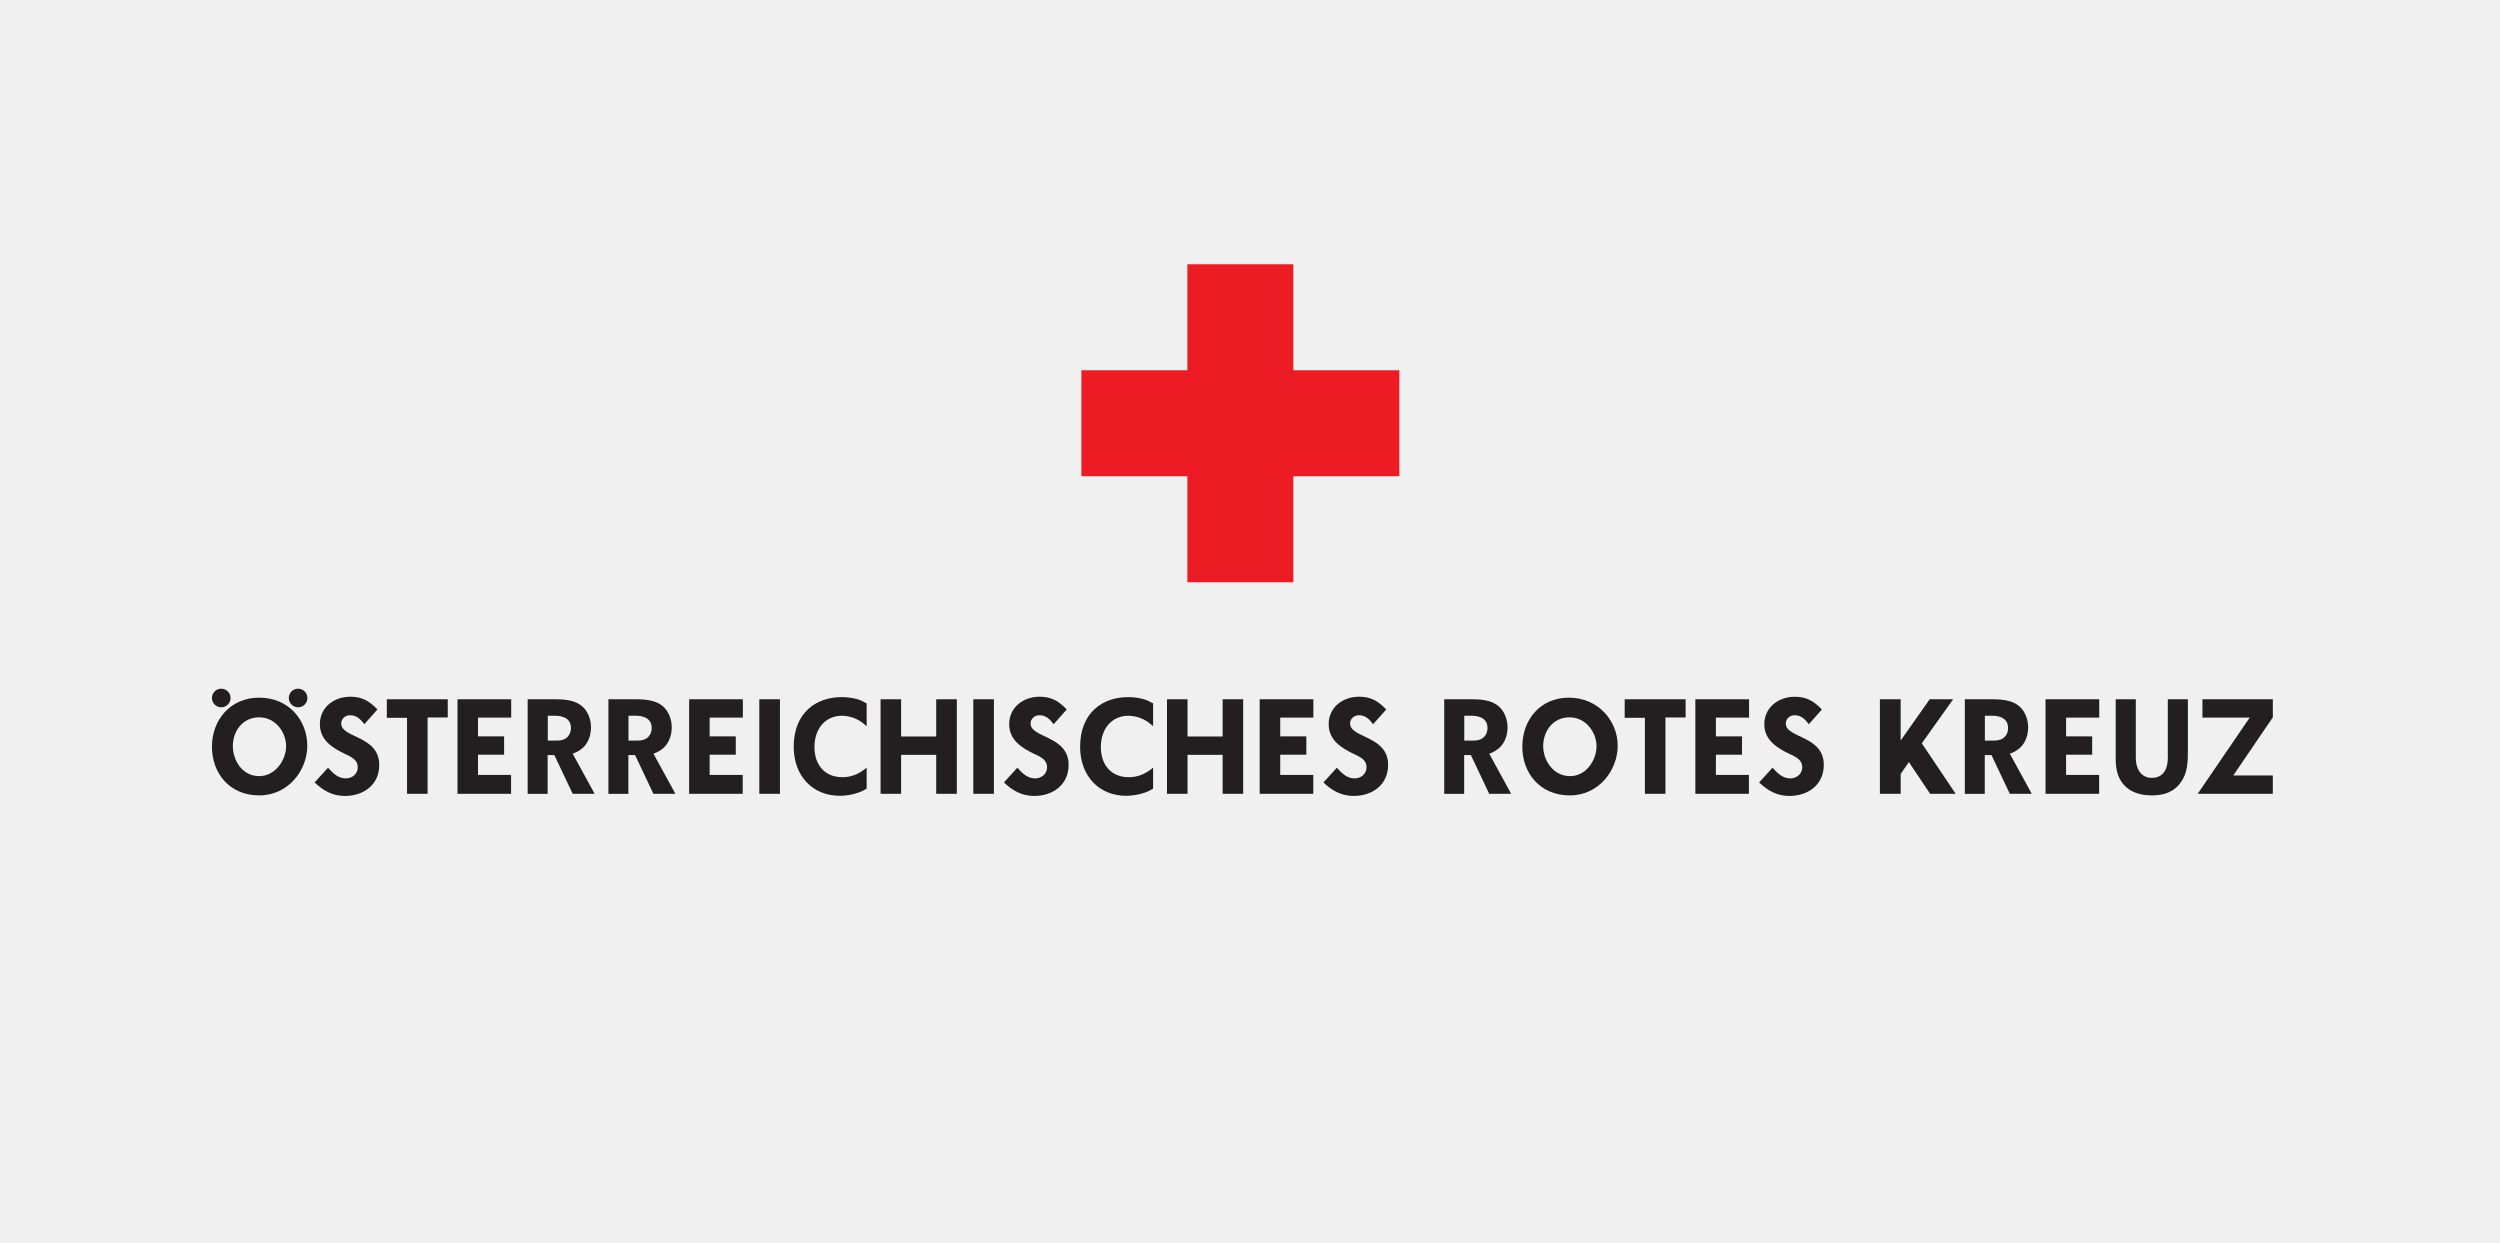
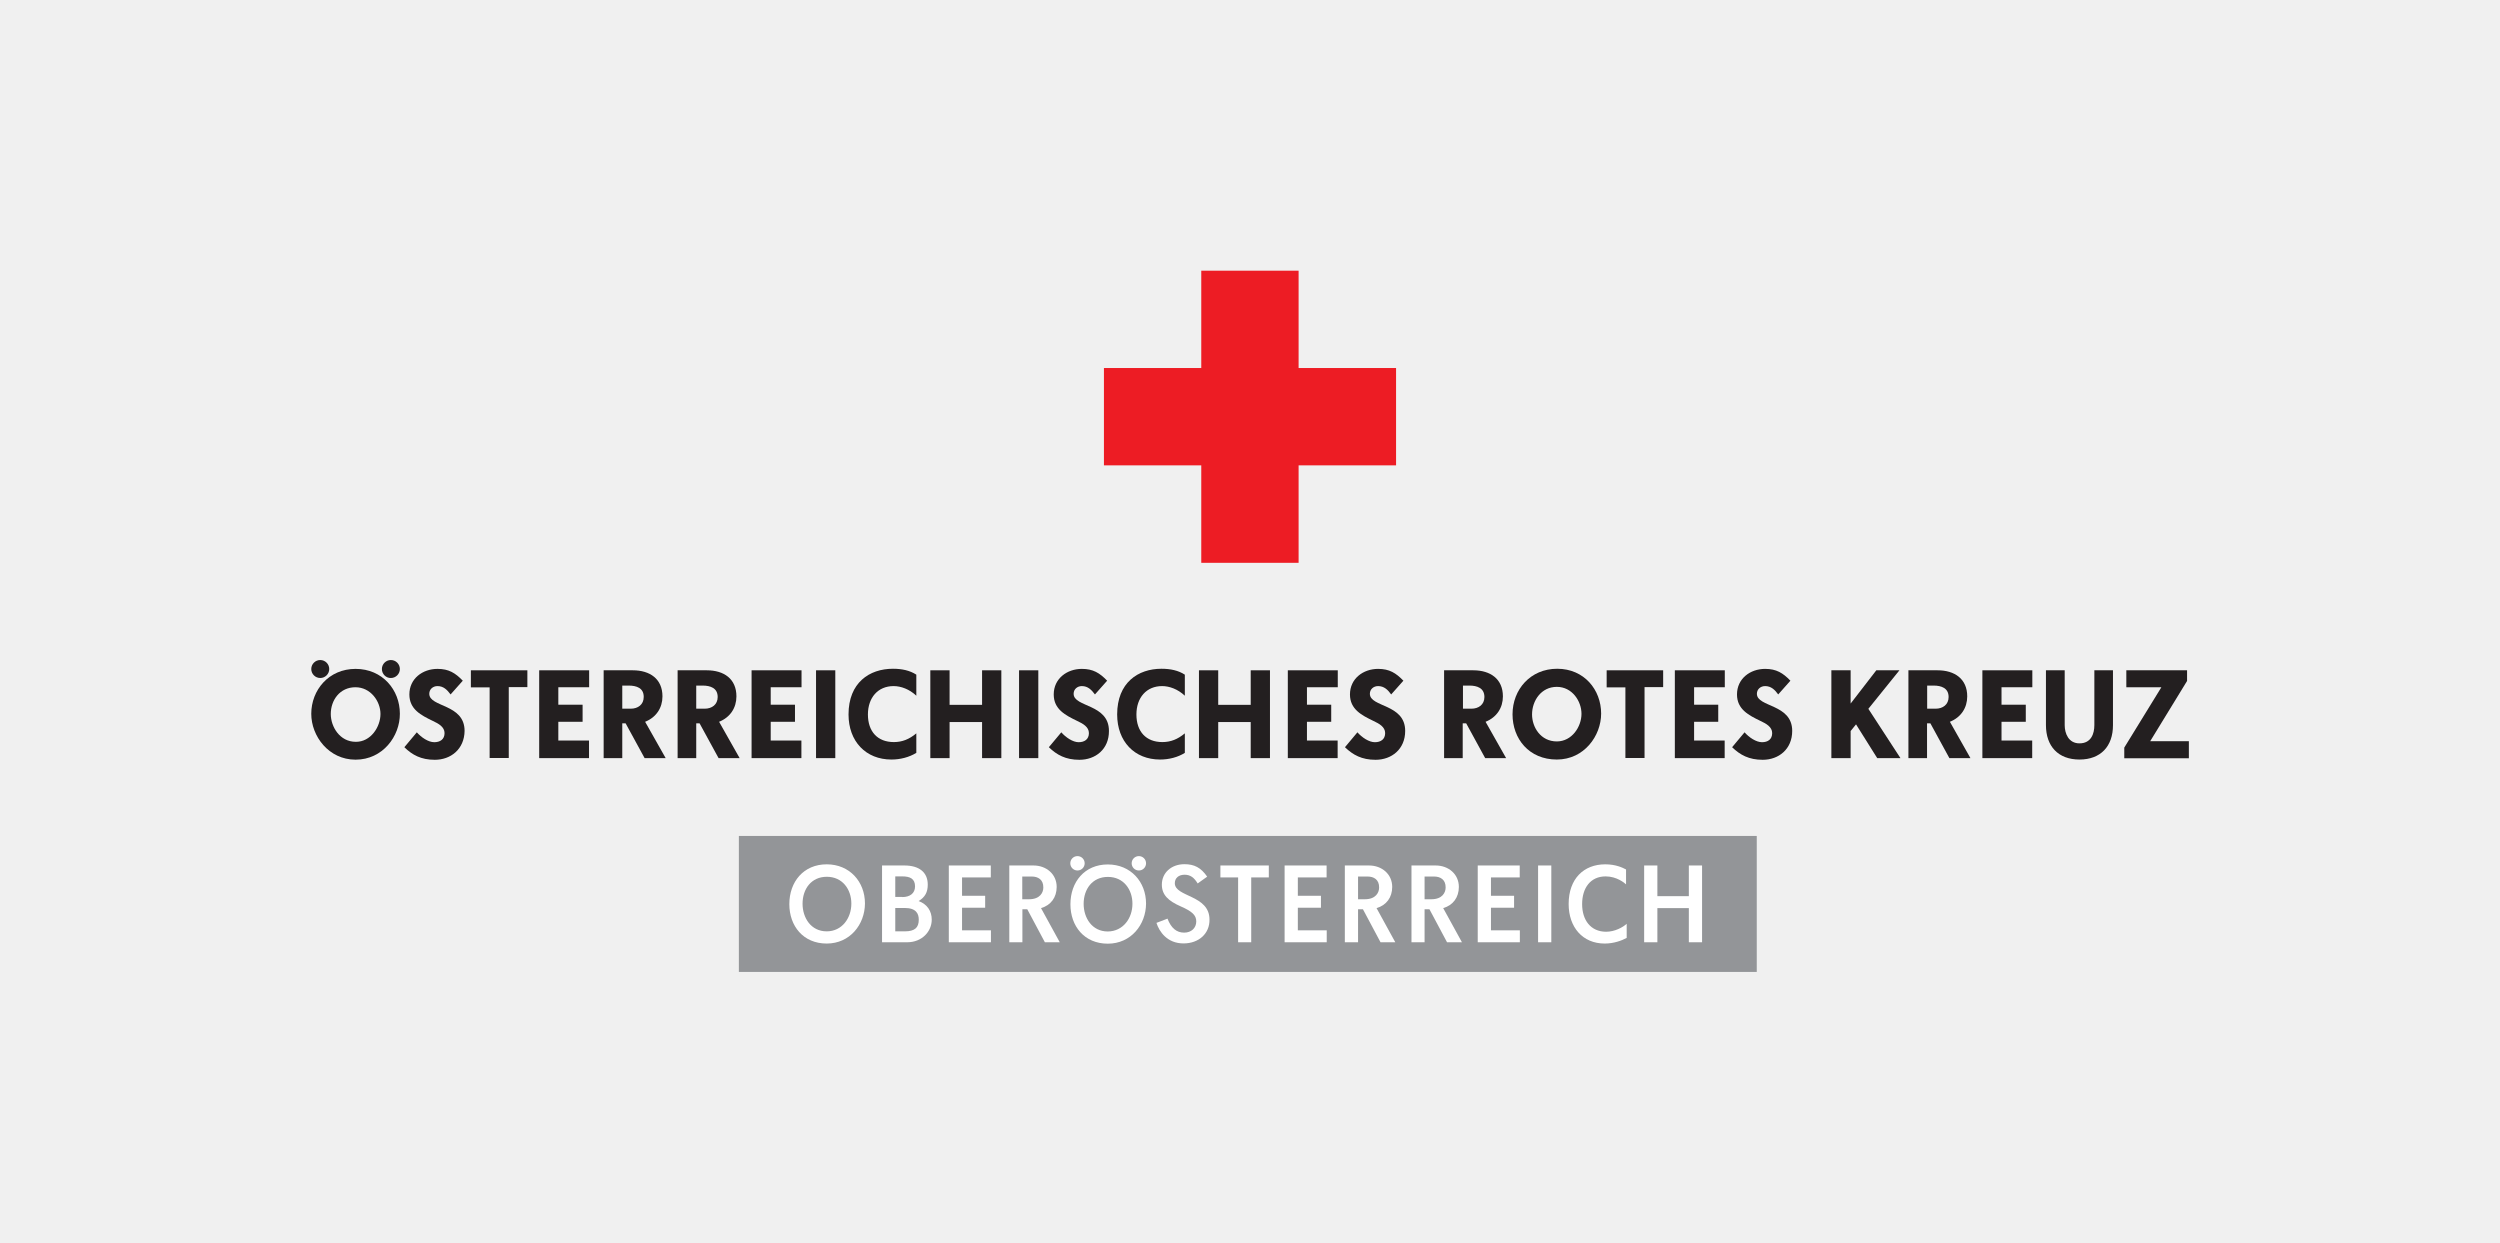
- <svg xmlns="http://www.w3.org/2000/svg" id="svg10121" viewBox="0 0 1946.92 967.62">
-   <defs>
-     <style>.cls-1,.cls-7{fill:none;}.cls-2{clip-path:url(#clip-path);}.cls-3{clip-path:url(#clip-path-2);}.cls-4{clip-path:url(#clip-path-3);}.cls-5{fill:#ed1c24;}.cls-6{fill:#231f20;}.cls-7{stroke:#231f20;stroke-miterlimit:80.85;stroke-width:16.06px;}</style>
-     <clipPath id="clip-path">
-       <polyline class="cls-1" points="-757.7 41.56 -757.7 926.06 2704.61 926.06 2704.61 41.56 -757.7 41.56" />
-     </clipPath>
-     <clipPath id="clip-path-2">
-       <polyline class="cls-1" points="138.36 178.53 1795.71 178.53 1795.71 647.44 138.36 647.44 138.36 178.53" />
-     </clipPath>
-     <clipPath id="clip-path-3">
-       <rect class="cls-1" x="138.36" y="178.53" width="1657.35" height="468.91" />
-     </clipPath>
-   </defs>
-   <g class="cls-2">
-     <g id="g2722">
-       <g id="g2728">
-         <g class="cls-3">
-           <g id="g2730">
-             <g id="g2736">
-               <g class="cls-4">
-                 <g id="g2738">
-                   <g id="g2744">
-                     <g id="g2746">
-                       <path id="path2748" class="cls-5" d="M924.7,205.8h82.52V453.43H924.7Z" />
-                     </g>
-                     <g id="g2750">
-                       <path id="path2752" class="cls-5" d="M842.15,288.35v82.52h247.62V288.35Z" />
-                     </g>
-                     <g id="g2754">
-                       <path id="path2756" class="cls-6" d="M172.25,536.33a7.25,7.25,0,1,1-7.19,7.29A7.23,7.23,0,0,1,172.25,536.33Zm29.62,83.1c-23.36,0-36.81-17.51-36.81-37.95,0-20.75,14.28-38.17,36.81-38.17,23.14,0,37.44,17.73,37.44,37.55C239.31,599.62,224.7,619.43,201.87,619.43Zm0-60.79c-13.05,0-20.54,10.85-20.54,22.42,0,10.74,7.08,23.36,20.54,23.36,12.51,0,20.95-12.51,20.95-23.36C222.82,570.53,214.79,558.64,201.87,558.64Zm30.24-22.31a7.25,7.25,0,1,1-7.2,7.29A7.23,7.23,0,0,1,232.11,536.33Z" />
-                     </g>
-                     <g id="g2758">
-                       <path id="path2760" class="cls-6" d="M268.6,619.86c-9.48,0-16.89-4.07-23.57-10.53l10.43-11.48c3.76,4.28,7.83,8.34,13.88,8.34,5,0,9.27-3.54,9.27-8.76a7.94,7.94,0,0,0-2.92-6.25,26.34,26.34,0,0,0-6.67-3.86c-10-4.79-19.92-10.84-19.92-23.36,0-13.25,11.16-21.38,23.68-21.38,9.39,0,14.91,3.45,21.17,9.91L283.73,564c-2.83-3.76-6-7-11-7-3.76,0-7,2.6-7,6.46,0,11.46,29.61,9.29,29.61,32.22C295.4,611.1,283.21,619.86,268.6,619.86Z" />
-                     </g>
-                     <g id="g2762">
-                       <path id="path2764" class="cls-6" d="M333,558.75v59.44H317V559H301.24V544.57h47.45v14.18Z" />
-                     </g>
-                     <g id="g2766">
-                       <path id="path2768" class="cls-6" d="M372.25,558.85v14.61h20.34v14.28H372.25v15.74H398v14.71H356.3V544.57h41.81v14.28Z" />
-                     </g>
-                     <g id="g2770">
-                       <path id="path2772" class="cls-6" d="M446,618.19,431.69,588h-5.22v30.24H410.93V544.57h20.66c9.49,0,19.6.72,25.23,9.48a23.34,23.34,0,0,1,3.45,12.31c0,6.78-2.62,13.87-8.45,17.63a19.35,19.35,0,0,1-5.85,2.92l17.11,31.28Zm-14-60.8h-5.4v19.39h5.73c4.39,0,8.45-.41,10.94-4.58a10.22,10.22,0,0,0,1.36-5.21C444.62,559.47,438.47,557.39,432,557.39Z" />
-                     </g>
-                     <g id="g2774">
-                       <path id="path2776" class="cls-6" d="M508.86,618.19,494.57,588h-5.21v30.24H473.82V544.57h20.65c9.49,0,19.6.72,25.23,9.48a23.42,23.42,0,0,1,3.44,12.31c0,6.78-2.61,13.87-8.45,17.63a19.26,19.26,0,0,1-5.83,2.92L526,618.19Zm-14-60.8h-5.43v19.39h5.73c4.39,0,8.45-.41,11-4.58A10.31,10.31,0,0,0,507.5,567C507.5,559.47,501.35,557.39,494.89,557.39Z" />
-                     </g>
-                     <g id="g2778">
-                       <path id="path2780" class="cls-6" d="M552.65,558.85v14.61H573v14.28H552.65v15.74h25.76v14.71H536.69V544.57h41.82v14.28Z" />
-                     </g>
-                     <g id="g2782">
-                       <path id="path2784" class="cls-7" d="M599.37,618.19V544.57" />
-                     </g>
-                     <g id="g2786">
-                       <path id="path2788" class="cls-6" d="M667.87,617.46a45,45,0,0,1-13.76,2.29c-21.37,0-36-15.54-36-38.16,0-26.6,17.52-38.69,37.23-38.69a46.29,46.29,0,0,1,11.36,1.35c3.44.84,4.49,1.57,8.23,3.55v17.72c-1.56-1.35-2.7-2.29-3.54-2.91a27.62,27.62,0,0,0-15.53-5.22c-13.14,0-21.58,10.12-21.58,24.3s8.13,23.56,21.78,23.56c7,0,12.94-2.49,18.87-7.4v16.28A30.78,30.78,0,0,1,667.87,617.46Z" />
-                     </g>
-                     <g id="g2790">
-                       <path id="path2792" class="cls-6" d="M729.09,618.19V587.84H701.76v30.35h-16V544.57h16v29h27.33v-29h16.06v73.62Z" />
-                     </g>
-                     <g id="g2794">
-                       <path id="path2796" class="cls-7" d="M766,618.19V544.57" />
-                     </g>
-                     <g id="g2798">
-                       <path id="path2800" class="cls-6" d="M805.42,619.86c-9.49,0-16.89-4.07-23.57-10.53l10.43-11.48c3.75,4.28,7.82,8.34,13.87,8.34,5,0,9.28-3.54,9.28-8.76a7.94,7.94,0,0,0-2.92-6.25,26.51,26.51,0,0,0-6.67-3.86c-10-4.79-19.92-10.84-19.92-23.36,0-13.25,11.16-21.38,23.67-21.38,9.38,0,14.9,3.45,21.17,9.91L820.53,564c-2.8-3.76-5.93-7-10.94-7-3.75,0-7,2.6-7,6.46,0,11.46,29.61,9.29,29.61,32.22C832.21,611.1,820,619.86,805.42,619.86Z" />
-                     </g>
-                     <g id="g2802">
-                       <path id="path2804" class="cls-6" d="M890.93,617.46a45.11,45.11,0,0,1-13.77,2.29c-21.38,0-36-15.54-36-38.16,0-26.6,17.52-38.69,37.22-38.69a46.14,46.14,0,0,1,11.37,1.35c3.45.84,4.49,1.57,8.25,3.55v17.72c-1.56-1.35-2.72-2.29-3.55-2.91a27.67,27.67,0,0,0-15.53-5.22c-13.15,0-21.6,10.12-21.6,24.3s8.14,23.56,21.8,23.56c7,0,12.94-2.49,18.88-7.4v16.28A31.56,31.56,0,0,1,890.93,617.46Z" />
-                     </g>
-                     <g id="g2806">
-                       <path id="path2808" class="cls-6" d="M952.14,618.19V587.84H924.81v30.35h-16V544.57h16v29h27.33v-29h16v73.62Z" />
-                     </g>
-                     <g id="g2810">
-                       <path id="path2812" class="cls-6" d="M997,558.85v14.61h20.33v14.28H997v15.74h25.76v14.71H981V544.57h41.81v14.28Z" />
-                     </g>
-                     <g id="g2814">
-                       <path id="path2816" class="cls-6" d="M1054.22,619.86c-9.49,0-16.89-4.07-23.56-10.53l10.43-11.48c3.76,4.28,7.81,8.34,13.86,8.34,5,0,9.27-3.54,9.27-8.76a7.93,7.93,0,0,0-2.91-6.25,26.34,26.34,0,0,0-6.67-3.86c-10-4.79-19.92-10.84-19.92-23.36,0-13.25,11.15-21.38,23.68-21.38,9.37,0,14.9,3.45,21.16,9.91L1069.34,564c-2.82-3.76-5.94-7-10.94-7-3.76,0-7,2.6-7,6.46,0,11.46,29.62,9.29,29.62,32.22C1081,611.1,1068.83,619.86,1054.22,619.86Z" />
-                     </g>
-                     <g id="g2818">
-                       <path id="path2820" class="cls-6" d="M1159.76,618.19,1145.46,588h-5.22v30.24h-15.53V544.57h20.64c9.5,0,19.61.72,25.25,9.48a23.52,23.52,0,0,1,3.44,12.31c0,6.78-2.61,13.87-8.45,17.63a19.38,19.38,0,0,1-5.83,2.92l17.08,31.28Zm-14-60.8h-5.44v19.39h5.74c4.37,0,8.45-.41,11-4.58a10.22,10.22,0,0,0,1.36-5.21C1158.4,559.47,1152.23,557.39,1145.79,557.39Z" />
-                     </g>
-                     <g id="g2822">
-                       <path id="path2824" class="cls-6" d="M1222.53,619.43c-23.36,0-37-17.51-37-37.95,0-20.76,13.76-38.16,36.29-38.16s38,17.72,38,37.54C1259.75,599.63,1245.36,619.43,1222.53,619.43Zm-.22-60.79c-13,0-20.53,10.85-20.53,22.42,0,10.74,7.49,23.36,21,23.36,12.51,0,20.55-12.51,20.55-23.36C1243.28,570.53,1235.24,558.64,1222.31,558.64Z" />
-                     </g>
-                     <g id="g2826">
-                       <path id="path2828" class="cls-6" d="M1297,558.75v59.44h-16V559h-15.75V544.57h47.45v14.18Z" />
-                     </g>
-                     <g id="g2830">
-                       <path id="path2832" class="cls-6" d="M1336.29,558.85v14.61h20.34v14.28h-20.34v15.74H1362v14.71h-41.71V544.57h41.82v14.28Z" />
-                     </g>
-                     <g id="g2834">
-                       <path id="path2836" class="cls-6" d="M1393.53,619.86c-9.49,0-16.89-4.07-23.56-10.53l10.43-11.48c3.76,4.28,7.82,8.34,13.86,8.34,5,0,9.28-3.54,9.28-8.76a7.94,7.94,0,0,0-2.92-6.25,26.34,26.34,0,0,0-6.67-3.86C1384,582.53,1374,576.48,1374,564c0-13.25,11.17-21.38,23.68-21.38,9.38,0,14.9,3.45,21.16,9.91L1408.65,564c-2.81-3.76-5.93-7-10.94-7-3.76,0-7,2.6-7,6.46,0,11.46,29.61,9.29,29.61,32.22C1420.33,611.1,1408.14,619.86,1393.53,619.86Z" />
-                     </g>
-                     <g id="g2838">
-                       <path id="path2840" class="cls-6" d="M1503.13,618.19l-16.58-24.72-6.36,9.29v15.43H1464V544.57h16.17v32.12l22.63-32.12h18.24l-24.4,34.3,26.39,39.32Z" />
-                     </g>
-                     <g id="g2842">
-                       <path id="path2844" class="cls-6" d="M1565.17,618.19,1550.89,588h-5.22v30.24h-15.53V544.57h20.64c9.49,0,19.62.72,25.24,9.48a23.43,23.43,0,0,1,3.45,12.31c0,6.78-2.61,13.87-8.45,17.63a19.24,19.24,0,0,1-5.85,2.92l17.1,31.28Zm-14-60.8h-5.42v19.39h5.73c4.39,0,8.45-.41,11-4.58a10.3,10.3,0,0,0,1.34-5.21C1563.81,559.47,1557.66,557.39,1551.2,557.39Z" />
-                     </g>
-                     <g id="g2846">
-                       <path id="path2848" class="cls-6" d="M1609,558.85v14.61h20.32v14.28H1609v15.74h25.75v14.71H1593V544.57h41.81v14.28Z" />
-                     </g>
-                     <g id="g2850">
-                       <path id="path2852" class="cls-6" d="M1698.64,608.81c-5.62,8.13-13.44,10.62-23,10.62-11.36,0-21.69-4.27-26-15.43-1.65-4.27-2-8.86-2-13.45v-46h15.66v46c0,7,3.34,15.22,12.41,15.22,9.8,0,12.51-8.13,12.51-15.22v-46h15.64v41C1703.86,593.58,1703.45,601.92,1698.64,608.81Z" />
-                     </g>
-                     <g id="g2854">
-                       <path id="path2856" class="cls-6" d="M1770,558.64,1739.2,603.9H1770v14.28h-58.5L1752,558.84h-36.81V544.57H1770Z" />
-                     </g>
-                   </g>
-                 </g>
-               </g>
-             </g>
-           </g>
+ <svg xmlns="http://www.w3.org/2000/svg" version="1.1" id="svg10121" x="0px" y="0px" viewBox="0 0 1946.9 967.6" style="enable-background:new 0 0 1946.9 967.6;" xml:space="preserve">
+   <style type="text/css">
+ 	.st0{fill:#ED1C24;}
+ 	.st1{fill:#231F20;}
+ 	.st2{fill:#939598;}
+ 	.st3{fill:#FFFFFF;}
+ </style>
+   <g>
+     <g>
+       <g>
+         <rect x="935.5" y="210.8" class="st0" width="75.8" height="227.5" />
+         <rect x="859.7" y="286.6" class="st0" width="227.5" height="75.8" />
+       </g>
+       <g>
+         <path class="st1" d="M276.9,591.6c-21,0-34.5-18.4-34.5-35.7c0-18.5,13.6-35,34.5-35c21,0,34.5,16.4,34.5,34.9     C311.5,573.3,298.1,591.6,276.9,591.6z M296.3,556c0-9.8-7.6-20.8-19.5-20.8c-12.1,0-19.2,10-19.2,20.8c0,10,7,21.7,19.5,21.7     C288.7,577.8,296.3,566.1,296.3,556z M249.4,514c3.9,0,7,3.2,7,7c0,3.9-3.2,7-7,7c-3.9,0-7-3.2-7-7     C242.4,517.1,245.6,514,249.4,514z M297.4,521c0-3.9,3.2-7,7-7c3.9,0,7,3.2,7,7c0,3.9-3.2,7-7,7     C300.6,528.1,297.4,524.9,297.4,521z" />
+         <g>
+           <path class="st1" d="M338.6,591.7c-10.7,0-17.6-3.8-23.7-9.8l9.7-11.6c3.5,4,9,7.7,13.6,7.7c4.5,0,8-2.2,8-7.1      c0-4.8-4.7-7.4-9-9.4c-9.3-4.5-18.4-9.1-18.4-20.7c0-12.3,10.3-19.9,21.9-19.9c8.8,0,13.9,3.2,19.7,9.2l-9.5,10.7      c-2.7-3.6-5.5-6.5-10.2-6.5c-3.5,0-6.4,2.4-6.4,6c0,10.6,27.5,7.7,27.5,28.9C361.6,583.5,351,591.7,338.6,591.7z" />
+           <path class="st1" d="M396.2,535.1v55.2h-14.9v-55h-14.6V522h44v13.1H396.2z" />
+           <path class="st1" d="M458.8,535.2h-24v13.6h18.9v13.3h-18.9v14.6h23.9v13.7h-38.8V522h38.9V535.2z" />
+           <path class="st1" d="M502,590.4l-14.8-27.1h-2.6v27.1h-14.5V522h22.7c13.3,0,23.1,6.7,23.1,20.3c0,8.9-4.8,16.3-13.5,19.8      l16,28.3H502z M489.6,533.9h-5v18h6.6c5.6,0,10.1-3.2,10.1-9.1C501.4,535.8,495.7,533.9,489.6,533.9z" />
+           <path class="st1" d="M559.6,590.4l-14.8-27.1h-2.6v27.1h-14.5V522h22.7c13.4,0,23.1,6.7,23.1,20.3c0,8.9-4.8,16.3-13.5,19.8      l16,28.3H559.6z M547.2,533.9h-5v18h6.6c5.6,0,10.1-3.2,10.1-9.1C558.9,535.8,553.2,533.9,547.2,533.9z" />
+           <path class="st1" d="M624.2,535.2h-24v13.6h18.9v13.3h-18.9v14.6h23.9v13.7h-38.8V522h38.9V535.2z" />
+           <path class="st1" d="M635.5,590.4V522h15v68.4H635.5z" />
+           <path class="st1" d="M694.2,591.5c-19.9,0-33.4-14.1-33.4-35.1c0-24.8,16.3-35.6,34.6-35.6c7,0,13.1,1.3,18.2,4.6v16.4      c-5.4-5.1-12-7.5-17.7-7.5c-12.2,0-20,9-20,22.1c0,13.3,7.5,21.5,20.2,21.5c6.5,0,12-2.2,17.5-6.8v15.2      C708,589.7,701.2,591.5,694.2,591.5z" />
+           <path class="st1" d="M764.8,590.4v-28.1h-25.3v28.1h-15V522h15v26.9h25.3V522h15v68.4H764.8z" />
+           <path class="st1" d="M793.6,590.4V522h15v68.4H793.6z" />
+           <path class="st1" d="M840.6,591.7c-10.7,0-17.6-3.8-23.8-9.8l9.7-11.6c3.5,4,9,7.7,13.5,7.7c4.5,0,8-2.2,8-7.1      c0-4.8-4.7-7.4-9-9.4c-9.3-4.5-18.4-9.1-18.4-20.7c0-12.3,10.3-19.9,21.9-19.9c8.8,0,13.9,3.2,19.7,9.2l-9.5,10.7      c-2.7-3.6-5.5-6.5-10.2-6.5c-3.5,0-6.4,2.4-6.4,6c0,10.6,27.5,7.7,27.5,28.9C863.7,583.5,853.1,591.7,840.6,591.7z" />
+           <path class="st1" d="M903.4,591.5c-19.9,0-33.4-14.1-33.4-35.1c0-24.8,16.3-35.6,34.5-35.6c7,0,13.1,1.3,18.2,4.6v16.4      c-5.4-5.1-12-7.5-17.7-7.5c-12.2,0-20,9-20,22.1c0,13.3,7.5,21.5,20.2,21.5c6.5,0,12-2.2,17.5-6.8v15.2      C917.3,589.7,910.4,591.5,903.4,591.5z" />
+           <path class="st1" d="M974,590.4v-28.1h-25.3v28.1h-15V522h15v26.9H974V522h15v68.4H974z" />
+           <path class="st1" d="M1041.8,535.2h-24v13.6h18.9v13.3h-18.9v14.6h23.9v13.7h-38.8V522h38.9V535.2z" />
+           <path class="st1" d="M1071.2,591.7c-10.7,0-17.6-3.8-23.8-9.8l9.7-11.6c3.5,4,9,7.7,13.6,7.7c4.5,0,8-2.2,8-7.1      c0-4.8-4.7-7.4-9-9.4c-9.3-4.5-18.4-9.1-18.4-20.7c0-12.3,10.3-19.9,21.9-19.9c8.8,0,13.9,3.2,19.7,9.2l-9.5,10.7      c-2.6-3.6-5.5-6.5-10.2-6.5c-3.5,0-6.4,2.4-6.4,6c0,10.6,27.5,7.7,27.5,28.9C1094.3,583.5,1083.7,591.7,1071.2,591.7z" />
+           <path class="st1" d="M1156.6,590.4l-14.8-27.1h-2.7v27.1h-14.5V522h22.7c13.3,0,23.1,6.7,23.1,20.3c0,8.9-4.8,16.3-13.5,19.8      l16,28.3H1156.6z M1144.3,533.9h-5v18h6.6c5.6,0,10.1-3.2,10.1-9.1C1156,535.8,1150.3,533.9,1144.3,533.9z" />
+           <path class="st1" d="M1212.4,591.5c-21.7,0-34.5-16.2-34.5-35.2c0-19.3,13.9-35.5,34.8-35.5c21,0,34.2,16.4,34.2,34.9      C1246.9,573.1,1233.6,591.5,1212.4,591.5z M1231.6,555.9c0-9.8-7.2-21-19.2-21c-12.1,0-19.3,10.7-19.3,21.5c0,10,6.8,21,19.3,21      C1224.1,577.4,1231.6,566,1231.6,555.9z" />
+           <path class="st1" d="M1280.7,535.1v55.2h-14.9v-55h-14.6V522h44v13.1H1280.7z" />
+           <path class="st1" d="M1343.2,535.2h-23.9v13.6h18.8v13.3h-18.8v14.6h23.8v13.7h-38.8V522h38.9V535.2z" />
+           <path class="st1" d="M1372.7,591.7c-10.7,0-17.6-3.8-23.8-9.8l9.7-11.6c3.5,4,9,7.7,13.6,7.7c4.5,0,7.9-2.2,7.9-7.1      c0-4.8-4.7-7.4-9-9.4c-9.3-4.5-18.4-9.1-18.4-20.7c0-12.3,10.3-19.9,21.9-19.9c8.8,0,13.9,3.2,19.7,9.2l-9.5,10.7      c-2.6-3.6-5.5-6.5-10.2-6.5c-3.5,0-6.4,2.4-6.4,6c0,10.6,27.5,7.7,27.5,28.9C1395.7,583.5,1385.1,591.7,1372.7,591.7z" />
+           <path class="st1" d="M1441.2,590.4h-15V522h15v25.9l20-25.9h18l-24.2,30l25,38.4h-18.1l-16.5-26.3l-4.2,5.2V590.4z" />
+           <path class="st1" d="M1518.1,590.4l-14.8-27.1h-2.6v27.1h-14.5V522h22.7c13.3,0,23.1,6.7,23.1,20.3c0,8.9-4.8,16.3-13.5,19.8      l16,28.3H1518.1z M1505.8,533.9h-5v18h6.6c5.6,0,10.1-3.2,10.1-9.1C1517.5,535.8,1511.8,533.9,1505.8,533.9z" />
+           <path class="st1" d="M1582.7,535.2h-24v13.6h18.9v13.3h-18.9v14.6h23.9v13.7h-38.8V522h38.9V535.2z" />
+           <path class="st1" d="M1619.4,591.5c-16.6,0-26.1-10.4-26.1-26.8V522h14.6v42.7c0,6.5,3,14.2,11.5,14.2c9.1,0,11.6-7.5,11.6-14.2      V522h14.5v42.8C1645.5,581.2,1635.9,591.5,1619.4,591.5z" />
+           <path class="st1" d="M1654.3,590.4v-8.2l28.9-47h-27.3V522h47.3v8.3l-28.7,46.9h30.1v13.3H1654.3z" />
        </g>
+       </g>
+     </g>
+     <g>
+       <rect x="575.4" y="651" class="st2" width="792.7" height="105.9" />
+       <g>
+         <path class="st3" d="M643.8,734.8c-18.3,0-29.1-13.7-29.1-30.7c0-17.4,11.1-31,29.1-31c17.9,0,29.8,13.6,29.8,30.5     C673.5,720,661.9,734.8,643.8,734.8z M663,703.7c0-11.1-6.9-20.9-19.1-20.9c-12.1,0-18.9,9.5-18.9,21c0,10.9,6.5,21.5,18.8,21.5     C655.8,725.3,663,714.9,663,703.7z" />
+         <path class="st3" d="M706.5,733.8h-19.6V674h17.4c11.5,0,18.2,5.3,18.2,14.9c0,5.8-2,9.7-7.1,12.8c6.7,2.5,10.2,7.8,10.2,14.5     C725.6,725.4,718,733.8,706.5,733.8z M702.7,698.6c5.9,0,9.9-2.9,9.9-8.3c0-6-3.9-7.8-9.9-7.8h-5.5v16H702.7z M704.6,725.3     c7.8,0,10.9-2.9,10.9-9.1c0-4.6-2-9.1-10.9-9.1h-7.4v18.2H704.6z" />
+         <path class="st3" d="M771.6,683.3h-22.4v14.3h18v9.3h-18v17.6h22.5v9.3h-32.8V674h32.7V683.3z" />
+         <path class="st3" d="M813.7,733.8L800,708.1h-3.8v25.7h-10.2V674h18.8c10.1,0,18.1,6.8,18.1,16.7c0,8.1-4.5,14.3-12.2,16.5     l14.6,26.6H813.7z M803.5,682.6h-7.4v17.7h5.3c8.6,0,11.1-5.3,11.1-9.1C812.6,685,808.4,682.6,803.5,682.6z" />
+         <path class="st3" d="M921.7,734.7c-12.7,0-18.9-9.1-21.1-16l8.6-3.3c2.8,7.3,7,10.9,13,10.9c5.5,0,9.4-3.6,9.4-8.7     c0-4.8-3.1-7.8-12-11.7c-9.8-4.3-14.8-9-14.8-17c0-9.2,7.4-15.9,17.6-15.9c7.6,0,12.8,2.6,17.7,9.7l-7.4,5.3     c-2.8-4.6-5.7-6.8-10.2-6.8c-4.6,0-7.6,2.6-7.6,6.6c0,10.9,27,9,27,28.3C942.1,727,933.6,734.7,921.7,734.7z" />
+         <path class="st3" d="M974.4,683.3v50.5h-10.2v-50.5h-13.8V674h37.7v9.3H974.4z" />
+         <path class="st3" d="M1033.1,683.3h-22.4v14.3h18v9.3h-18v17.6h22.5v9.3h-32.8V674h32.7V683.3z" />
+         <path class="st3" d="M1075.1,733.8l-13.7-25.7h-3.8v25.7h-10.3V674h18.8c10.1,0,18.1,6.8,18.1,16.7c0,8.1-4.5,14.3-12.2,16.5     l14.6,26.6H1075.1z M1065,682.6h-7.4v17.7h5.3c8.6,0,11.1-5.3,11.1-9.1C1074.1,685,1069.9,682.6,1065,682.6z" />
+         <path class="st3" d="M1126.9,733.8l-13.7-25.7h-3.8v25.7h-10.2V674h18.8c10.1,0,18.1,6.8,18.1,16.7c0,8.1-4.5,14.3-12.2,16.5     l14.6,26.6H1126.9z M1116.8,682.6h-7.4v17.7h5.3c8.6,0,11.1-5.3,11.1-9.1C1125.9,685,1121.7,682.6,1116.8,682.6z" />
+         <path class="st3" d="M1183.6,683.3h-22.5v14.3h18v9.3h-18v17.6h22.5v9.3h-32.8V674h32.7V683.3z" />
+         <path class="st3" d="M1197.8,733.8V674h10.3v59.8H1197.8z" />
+         <path class="st3" d="M1249.7,734.8c-17.3,0-28.1-12.8-28.1-30.8c0-19.7,11.8-30.9,28.5-30.9c8.2,0,13.5,2.6,16.2,4v11.6     c-1.2-1.1-7.2-6.2-15.9-6.2c-11.8,0-18.3,9-18.3,21.6c0,12.5,6.7,21.5,18.7,21.5c6.7,0,13-3.4,16-6.2v11     C1263,732.5,1256.7,734.8,1249.7,734.8z" />
+         <path class="st3" d="M1315.2,733.8v-26.6h-24.5v26.6h-10.3V674h10.3v23.9h24.5V674h10.3v59.8H1315.2z" />
+         <path class="st3" d="M862.7,734.9c-18.3,0-29.1-13.7-29.1-30.7c0-17.4,11.1-31,29.1-31c17.9,0,29.8,13.6,29.8,30.5     C892.4,720.1,880.8,734.9,862.7,734.9z M881.9,703.8c0-11.1-6.9-20.9-19.1-20.9c-12.1,0-18.9,9.5-18.9,21     c0,10.9,6.5,21.5,18.8,21.5C874.7,725.3,881.9,715,881.9,703.8z M839.1,666.7c3.1,0,5.6,2.5,5.6,5.6s-2.5,5.6-5.6,5.6     c-3.1,0-5.6-2.5-5.6-5.6S836,666.7,839.1,666.7z M886.9,666.7c3.1,0,5.6,2.5,5.6,5.6s-2.5,5.6-5.6,5.6c-3.1,0-5.6-2.5-5.6-5.6     S883.8,666.7,886.9,666.7z" />
      </g>
    </g>
  </g>
</svg>
